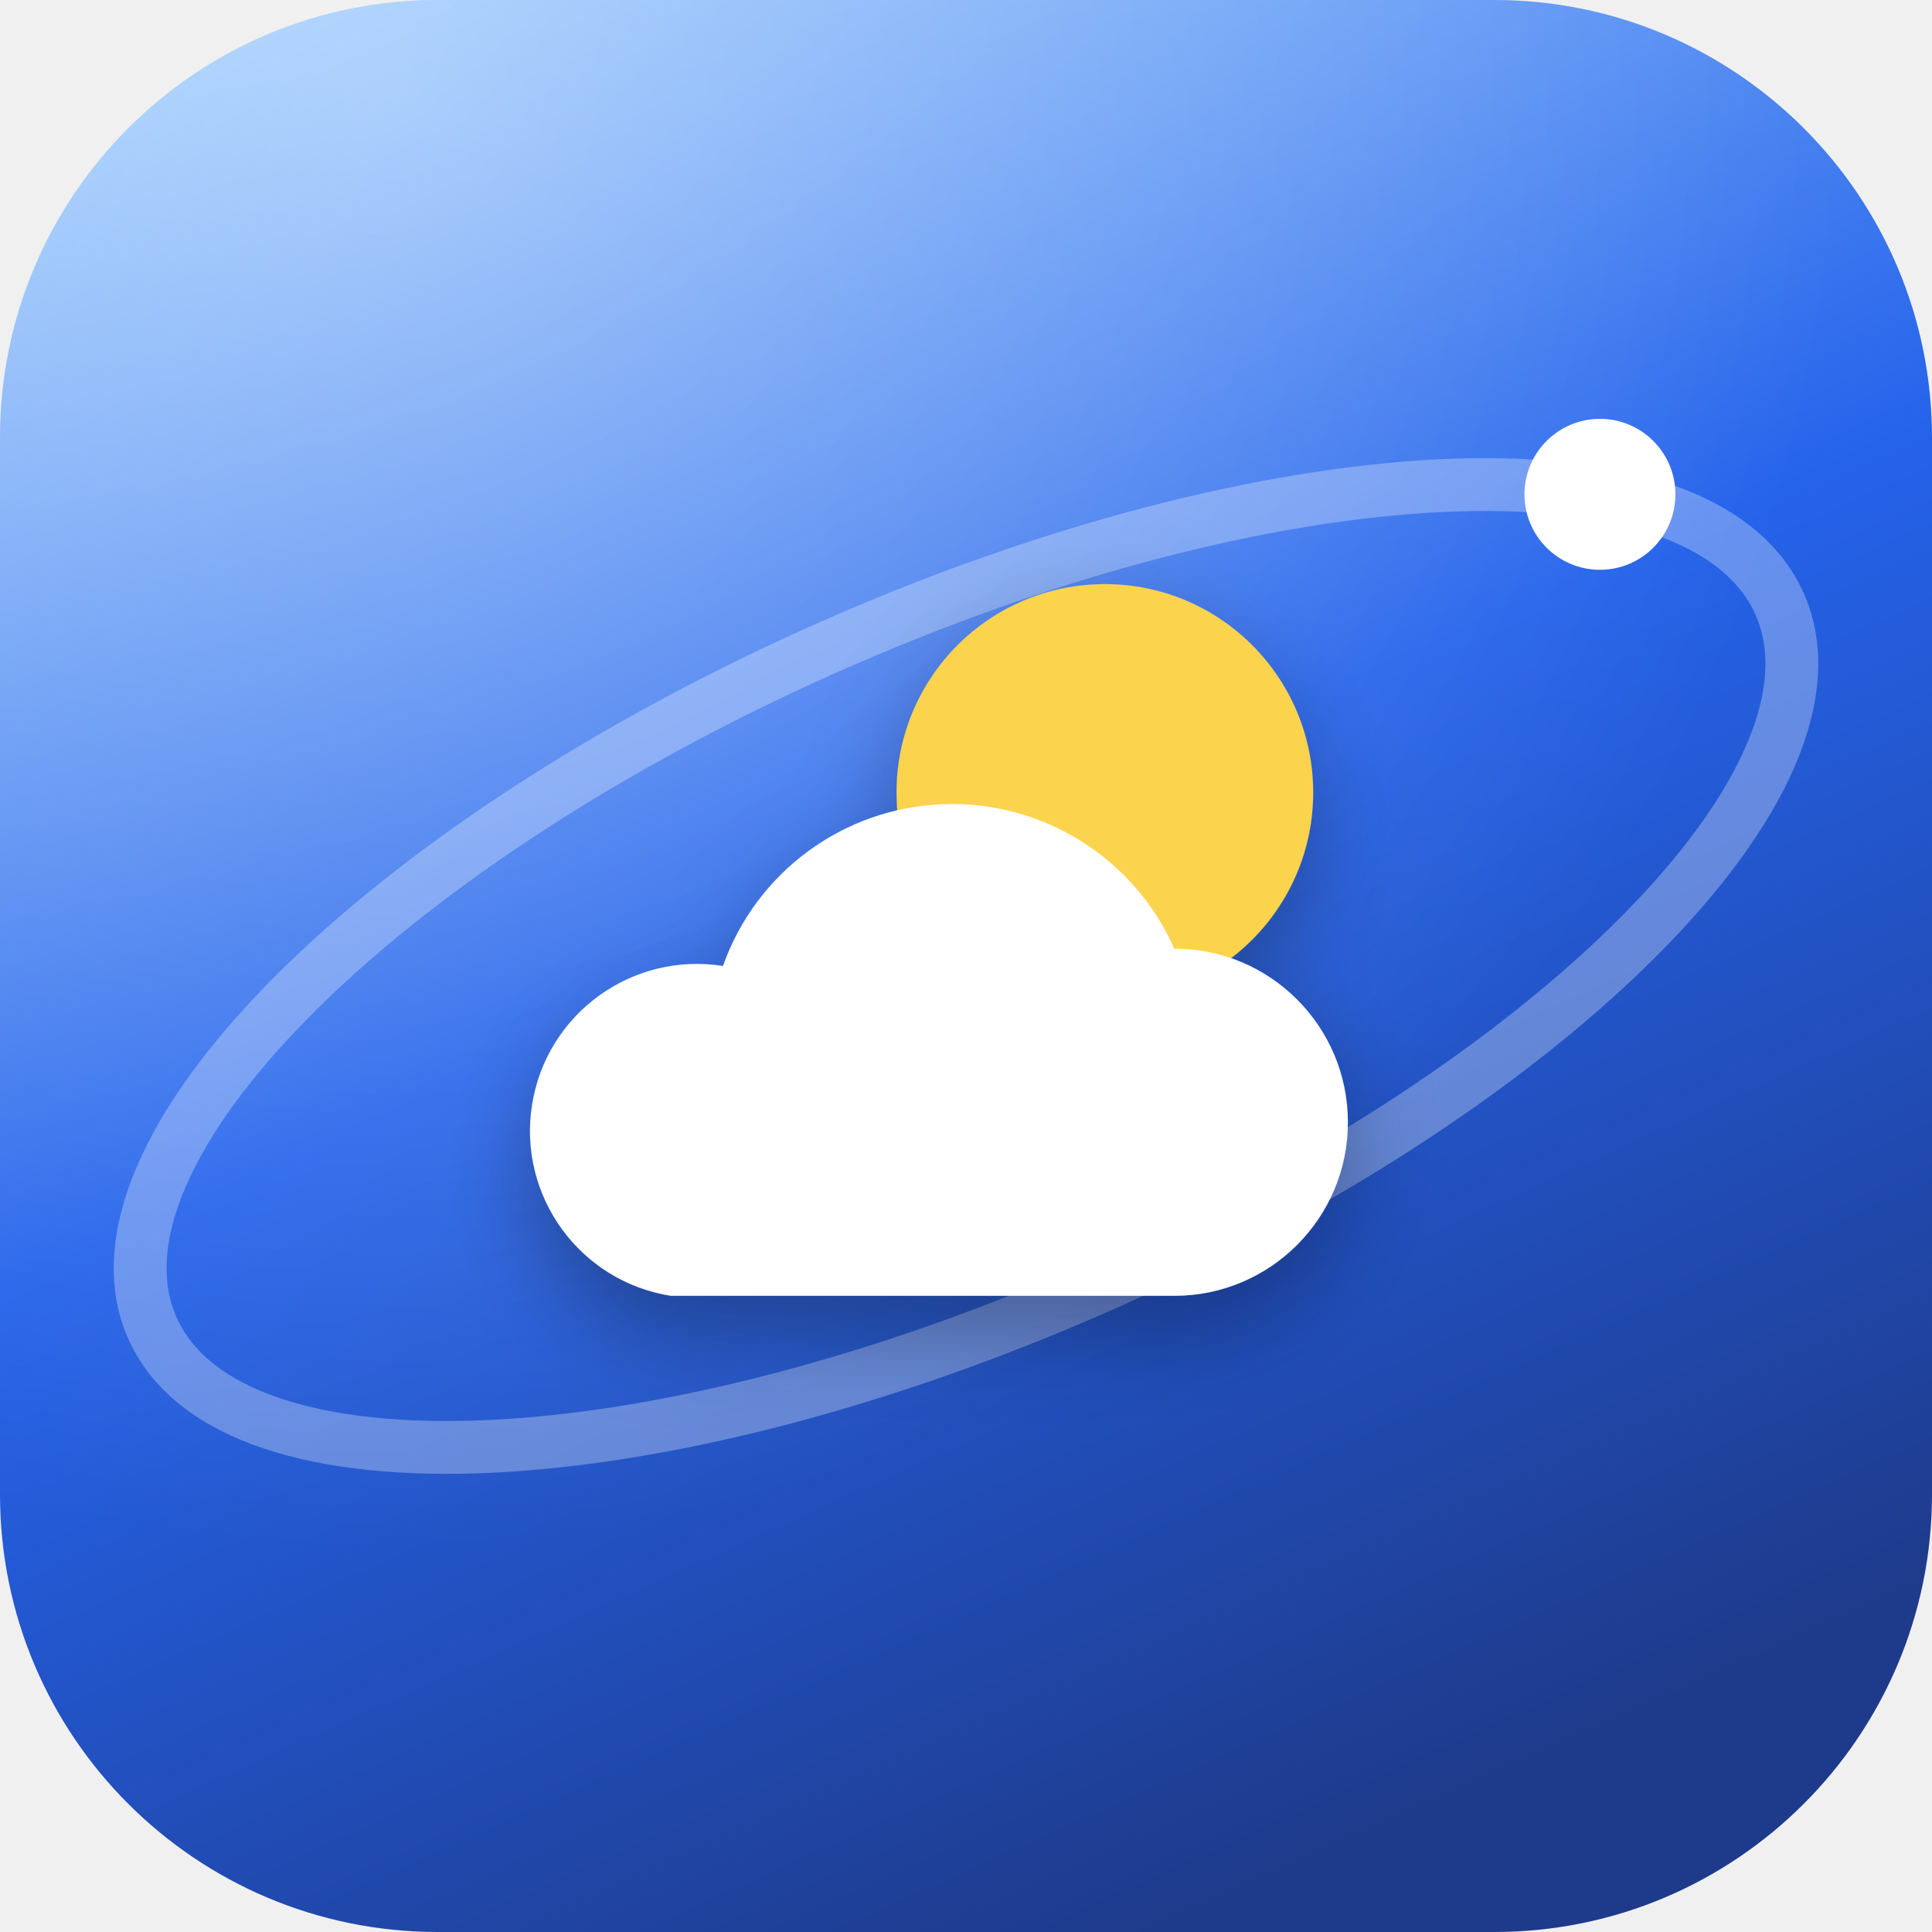
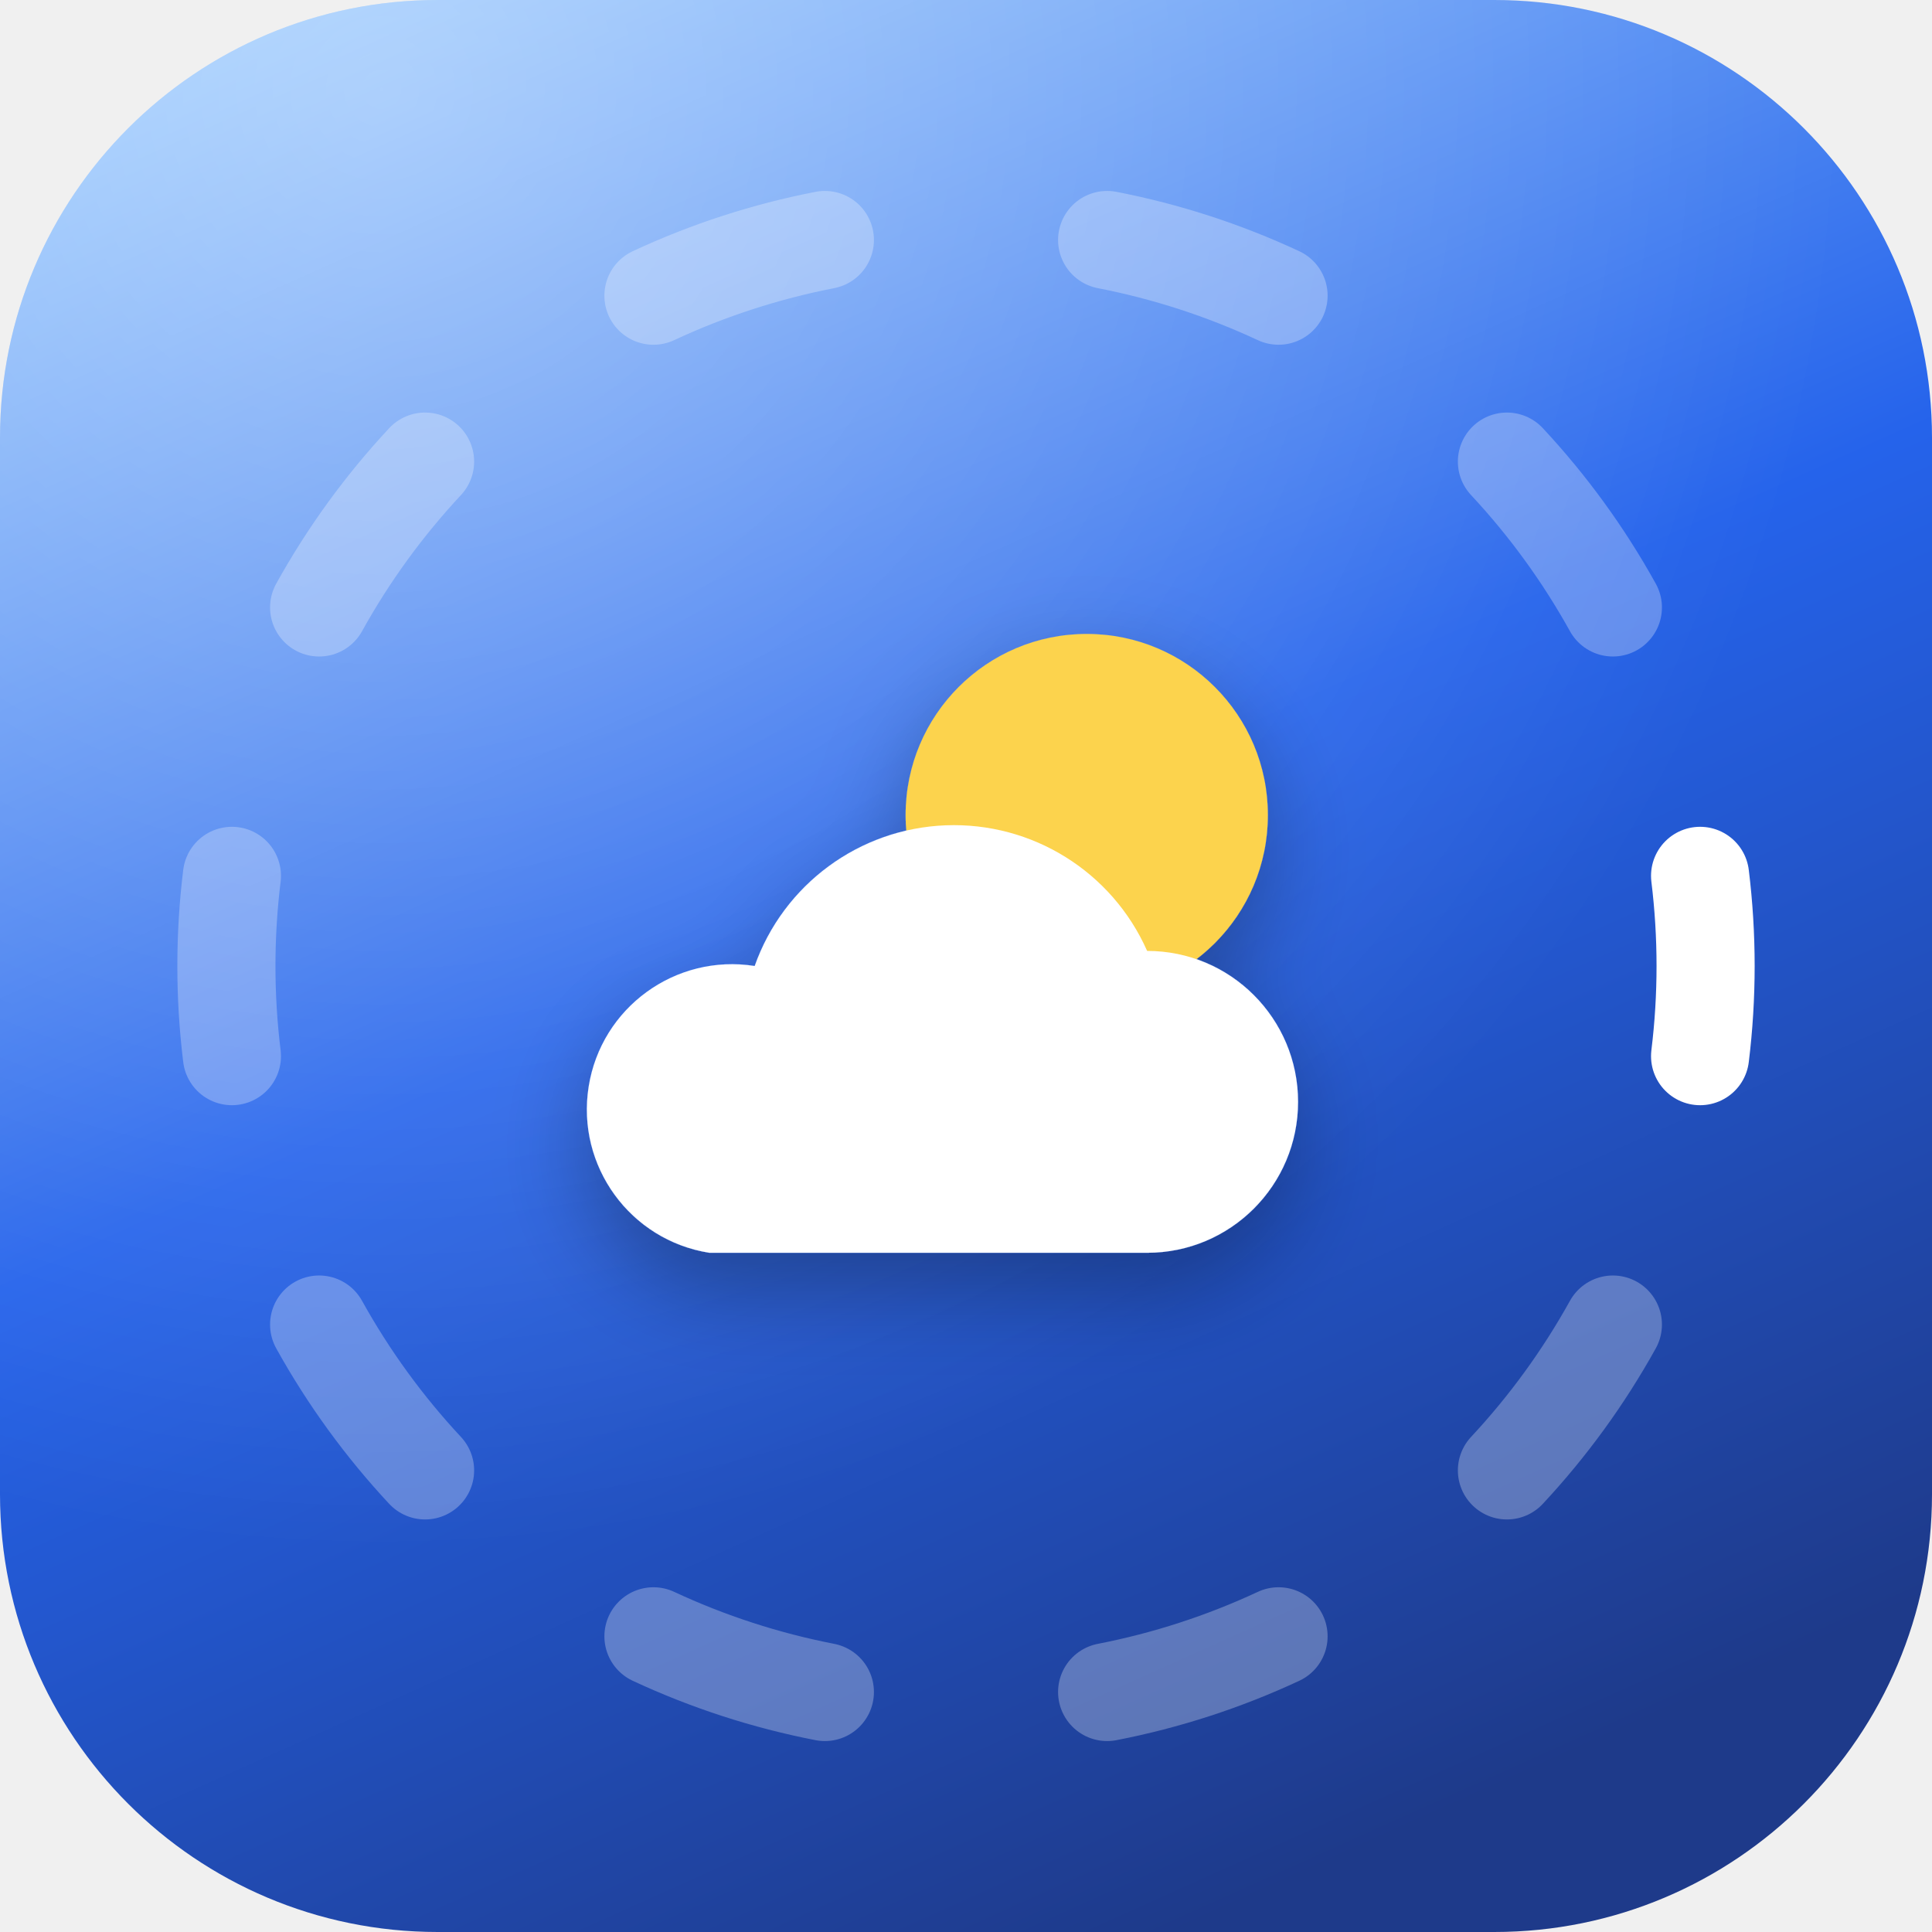
<svg xmlns="http://www.w3.org/2000/svg" viewBox="0 0 512 512" width="512" height="512">
  <defs>
    <linearGradient id="weather-bg" x1="0.15" y1="0" x2="0.6" y2="1">
      <stop offset="0" stop-color="#93c5fd" />
      <stop offset="0.5" stop-color="#2563eb" />
      <stop offset="1" stop-color="#1e3a8a" />
    </linearGradient>
    <radialGradient id="weather-hl" cx="0.2" cy="0.05" r="0.75">
      <stop offset="0" stop-color="#fff" stop-opacity="0.32" />
      <stop offset="1" stop-color="#fff" stop-opacity="0" />
    </radialGradient>
    <filter id="weather-sh" filterUnits="userSpaceOnUse" x="0" y="0" width="512" height="512">
      <feDropShadow dx="0" dy="10" stdDeviation="12" flood-color="#000" flood-opacity="0.3" />
    </filter>
  </defs>
  <rect width="512" height="512" rx="116" fill="url(#weather-bg)" />
  <rect width="512" height="512" rx="116" fill="url(#weather-hl)" />
  <g transform="translate(0 0) scale(1)">
-     <ellipse cx="256" cy="256" rx="236" ry="92" transform="rotate(-24 256 256)" fill="none" stroke="#fff" stroke-opacity="0.3" stroke-width="14" />
-     <circle cx="424" cy="131" r="20" fill="#fff" />
+     <path d="M293.40 63.60 A196 196 0 0 1 338.83 78.36" fill="none" stroke="#fff" stroke-opacity="0.28" stroke-width="26" stroke-linecap="round" />
+     <path d="M399.35 122.33 A196 196 0 0 1 427.43 160.98" fill="none" stroke="#fff" stroke-opacity="0.28" stroke-width="26" stroke-linecap="round" />
+     <path d="M450.54 232.11 A196 196 0 0 1 450.54 279.89" fill="none" stroke="#fff" stroke-opacity="1" stroke-width="26" stroke-linecap="round" />
+     <path d="M427.43 351.02 A196 196 0 0 1 399.35 389.67" fill="none" stroke="#fff" stroke-opacity="0.28" stroke-width="26" stroke-linecap="round" />
+     <path d="M338.83 433.64 A196 196 0 0 1 293.40 448.40" fill="none" stroke="#fff" stroke-opacity="0.28" stroke-width="26" stroke-linecap="round" />
+     <path d="M218.60 448.40 A196 196 0 0 1 173.17 433.64" fill="none" stroke="#fff" stroke-opacity="0.28" stroke-width="26" stroke-linecap="round" />
+     <path d="M112.65 389.67 A196 196 0 0 1 84.57 351.02" fill="none" stroke="#fff" stroke-opacity="0.28" stroke-width="26" stroke-linecap="round" />
+     <path d="M61.46 279.89 A196 196 0 0 1 61.46 232.11" fill="none" stroke="#fff" stroke-opacity="0.28" stroke-width="26" stroke-linecap="round" />
+     <path d="M84.57 160.98 A196 196 0 0 1 112.65 122.33" fill="none" stroke="#fff" stroke-opacity="0.28" stroke-width="26" stroke-linecap="round" />
+     <path d="M173.17 78.36 A196 196 0 0 1 218.60 63.60" fill="none" stroke="#fff" stroke-opacity="0.28" stroke-width="26" stroke-linecap="round" />
    <g filter="url(#weather-sh)">
-       <g transform="translate(108.8 108.8) scale(2.3)">
+       <g transform="translate(128 128) scale(2)">
        <circle cx="80" cy="44" r="24" fill="#fcd34d" />
        <path d="M30 102 H88 A20 20 0 0 0 88 62 A28 28 0 0 0 36 64 A19 19 0 0 0 30 102 Z" fill="#fff" />
      </g>
    </g>
  </g>
</svg>
